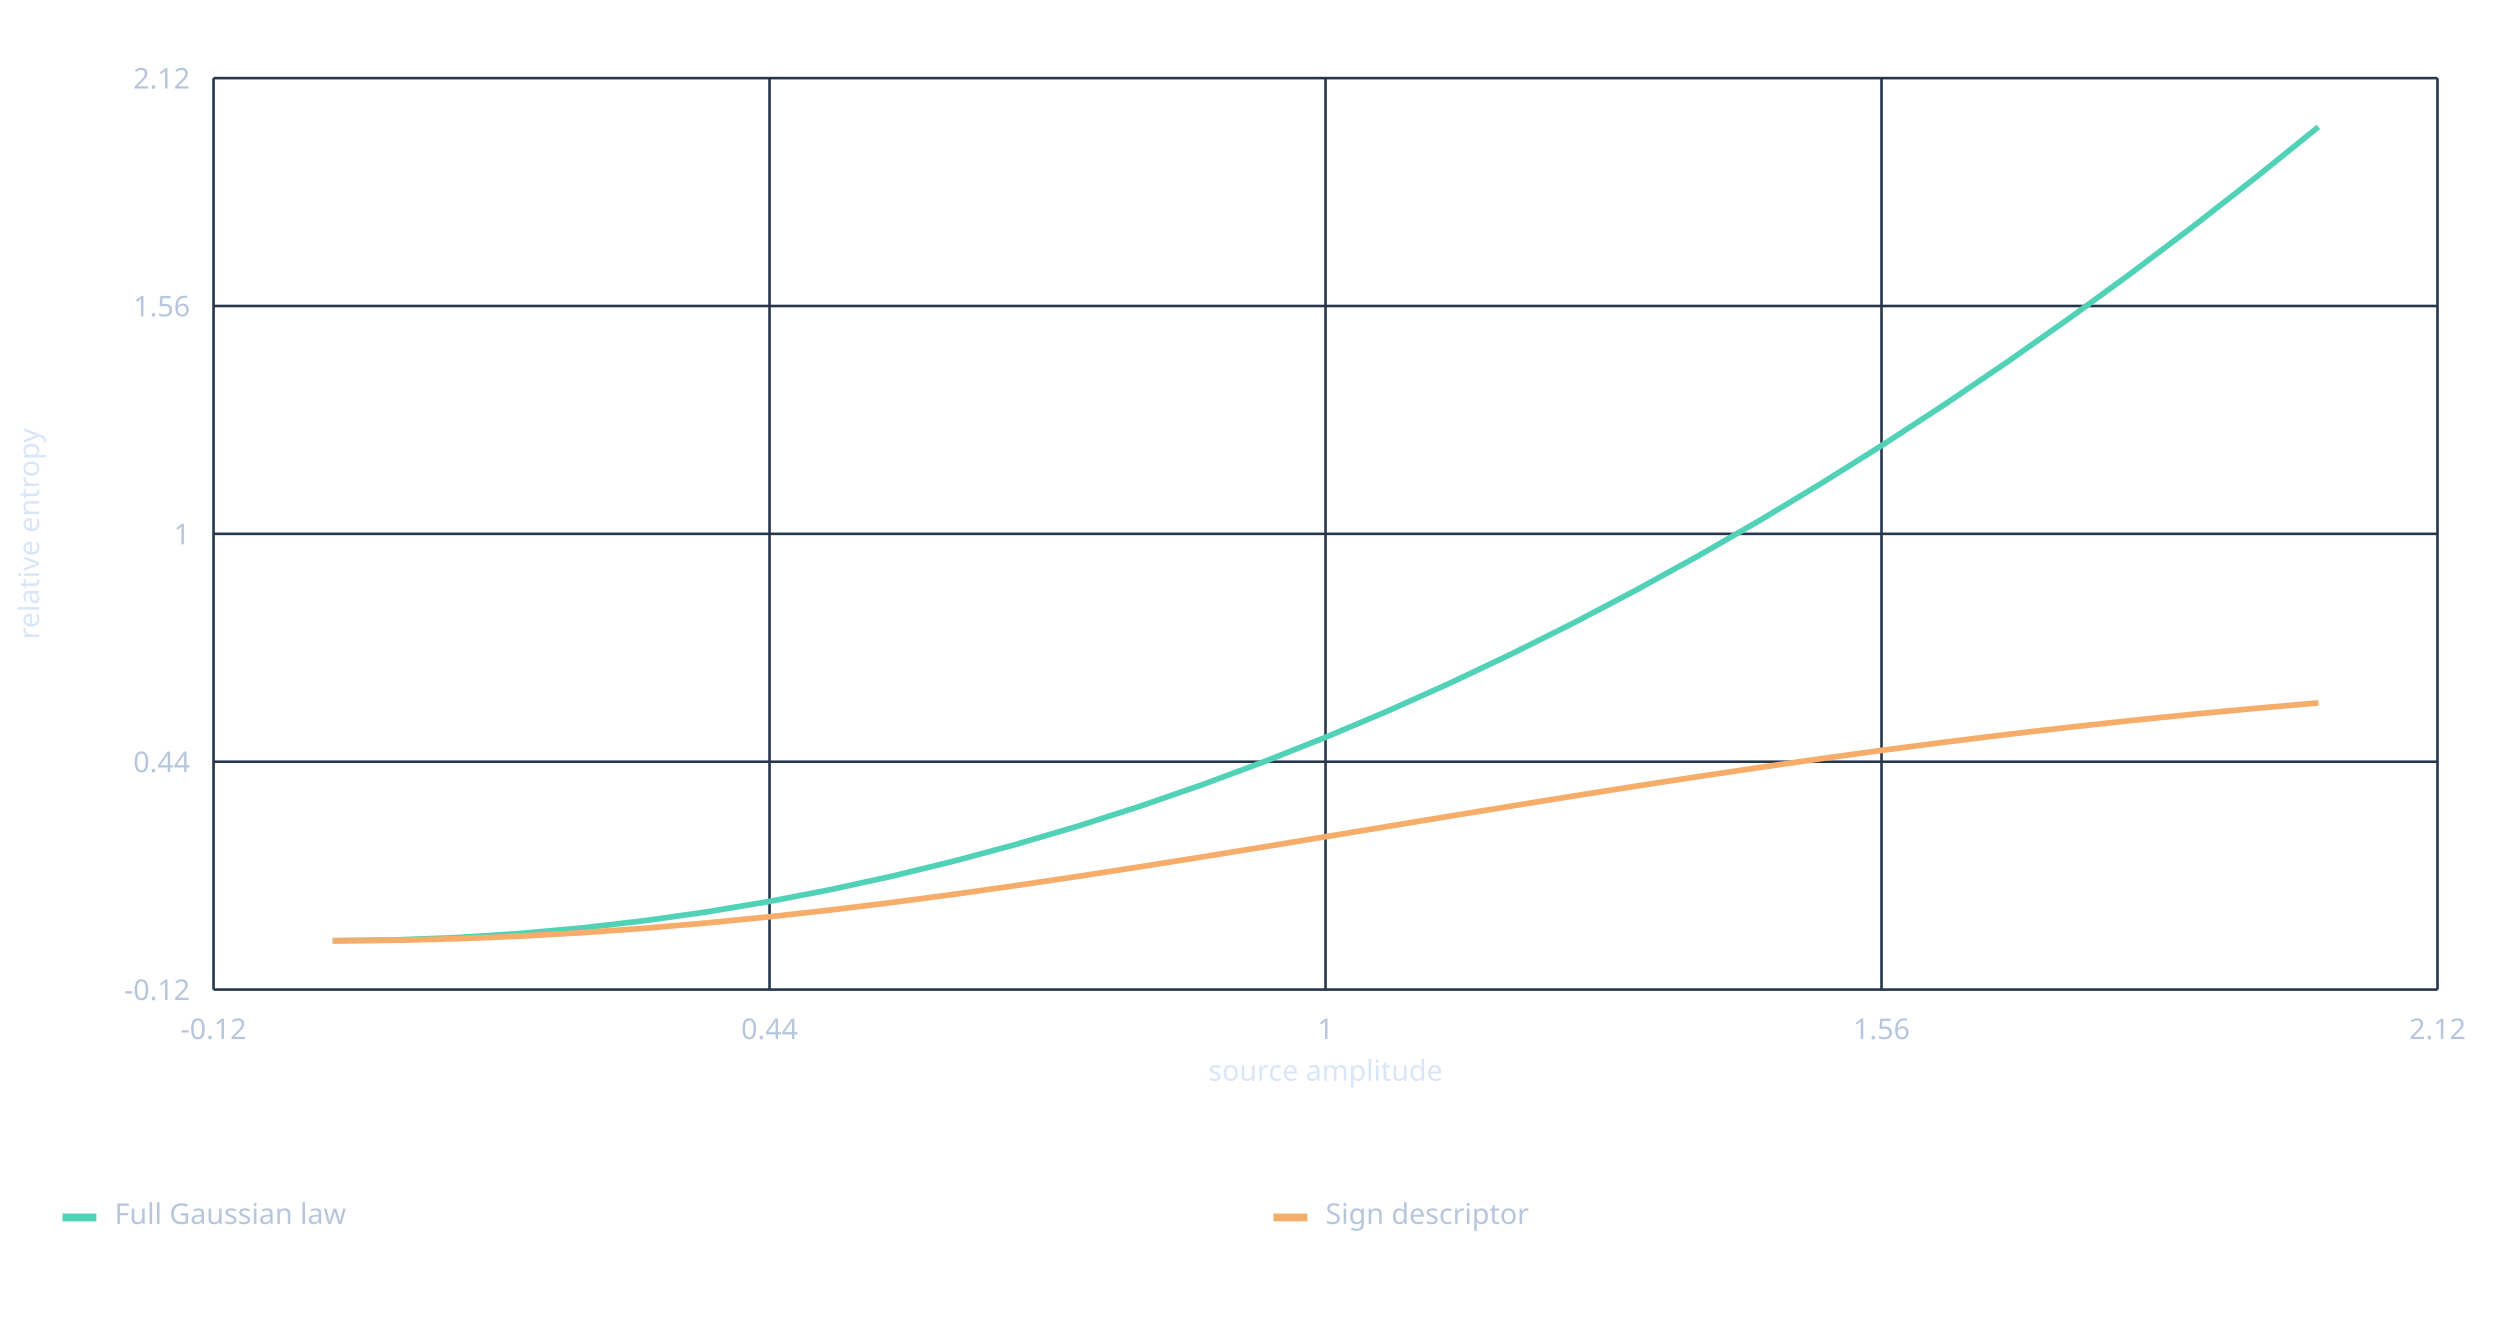
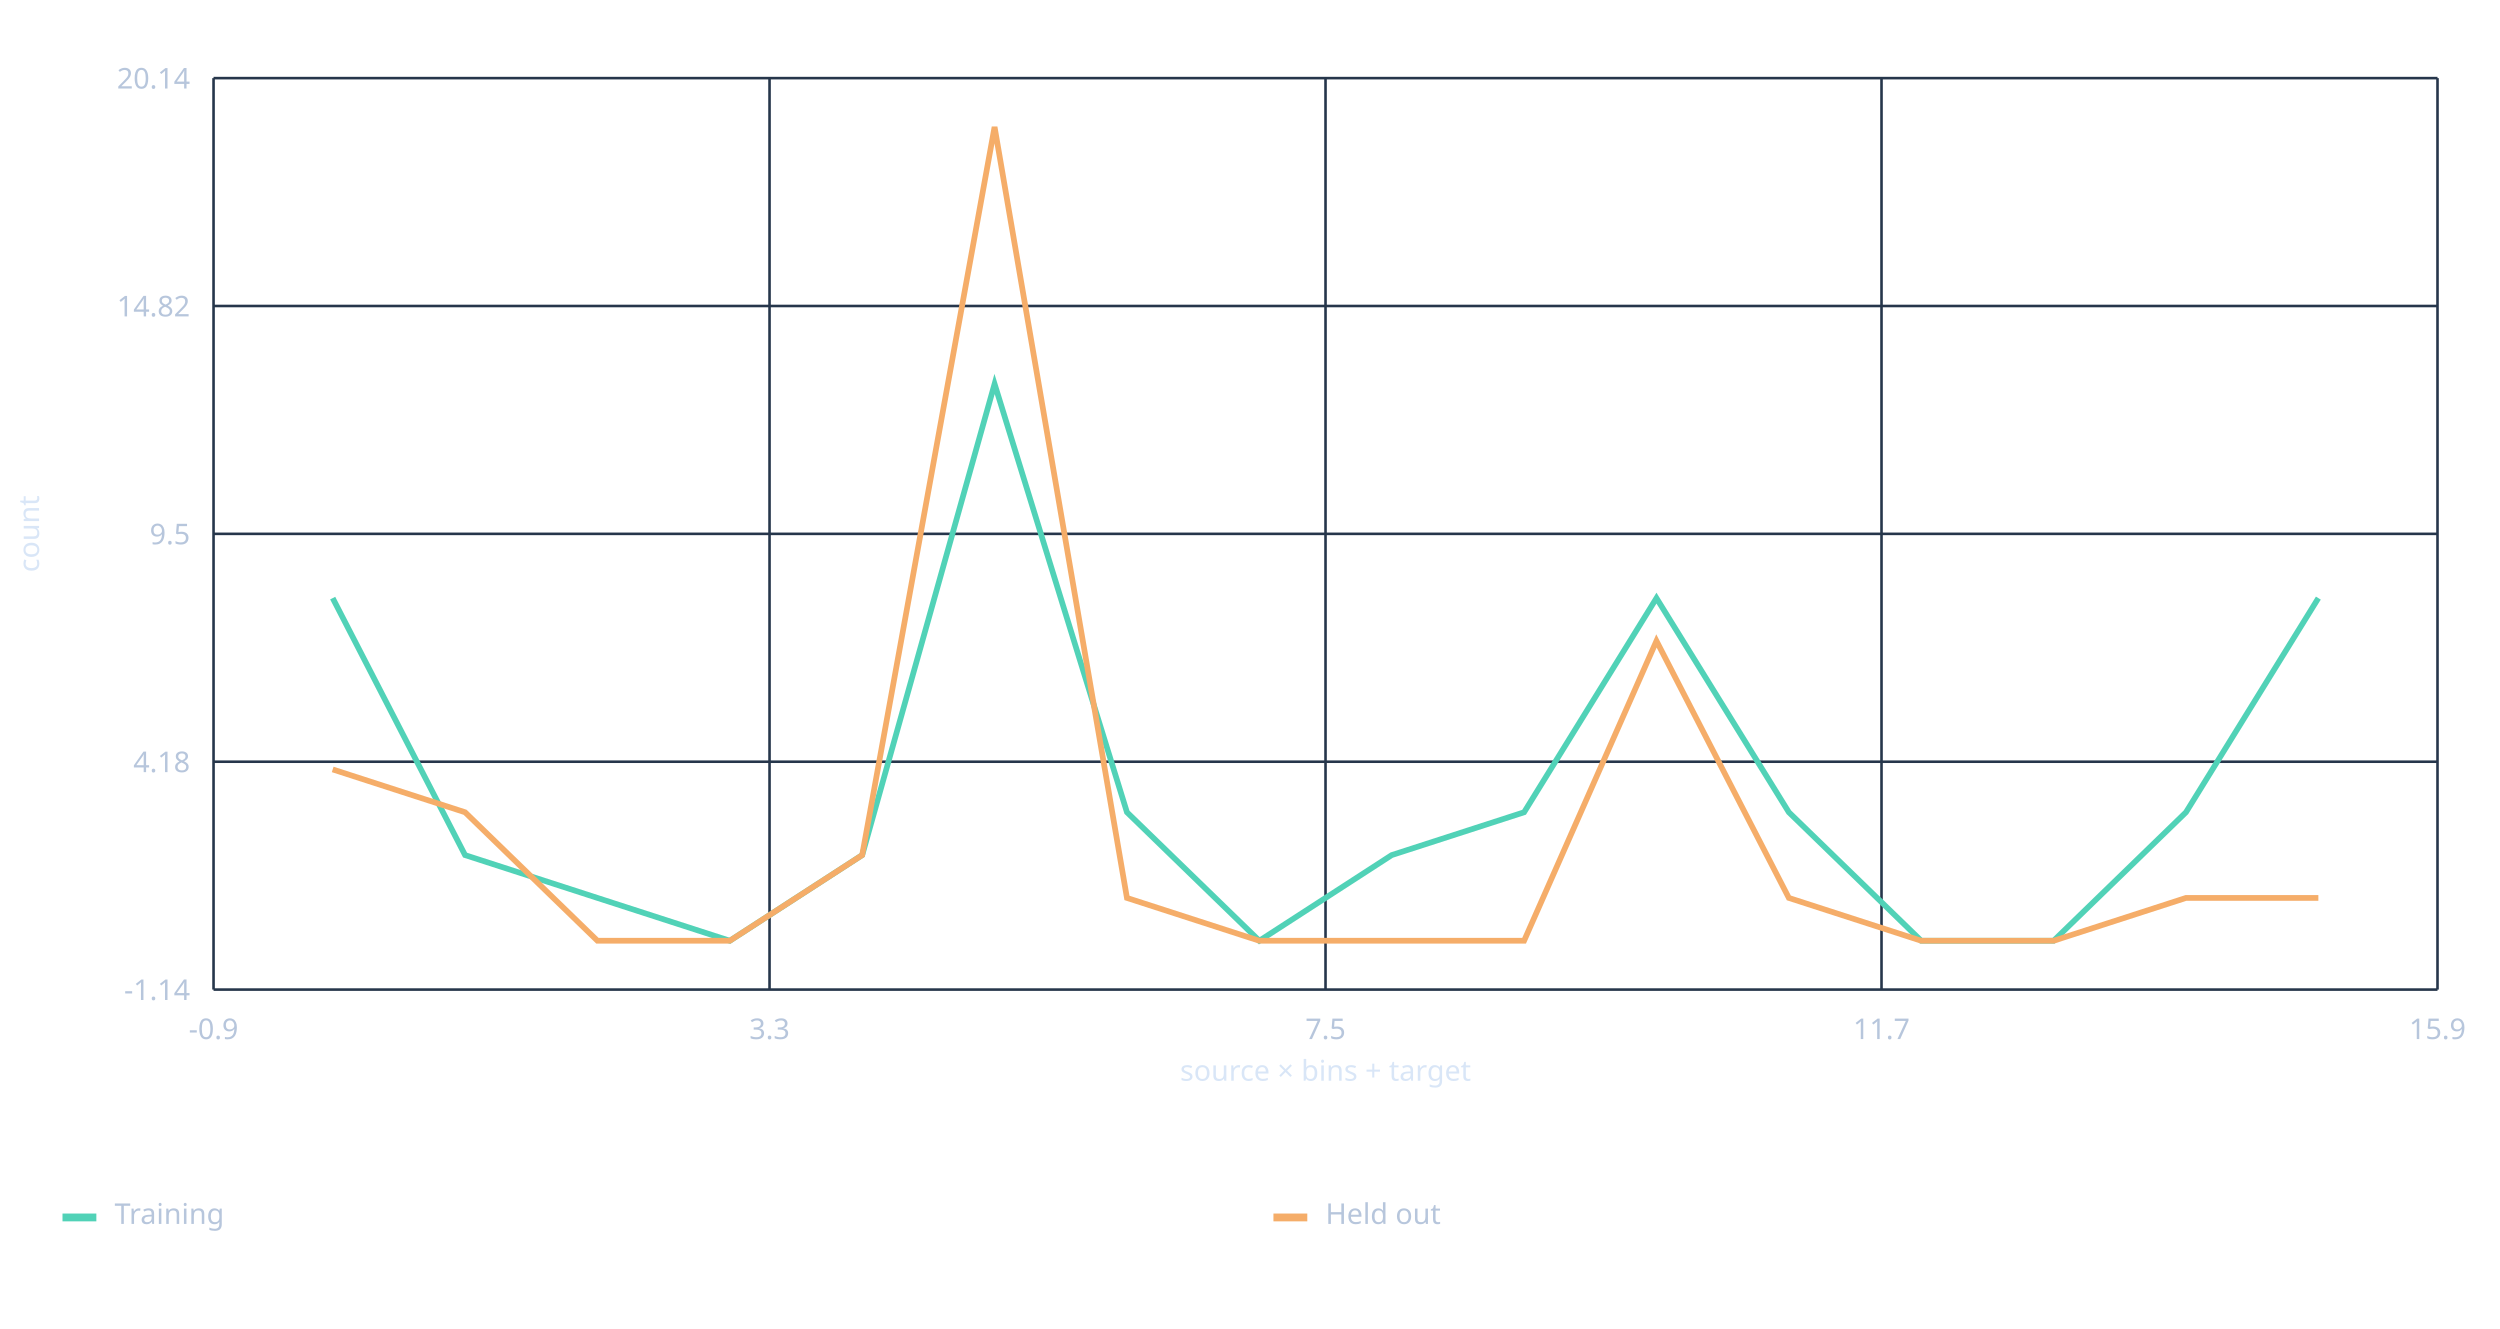
- <svg xmlns="http://www.w3.org/2000/svg" viewBox="0 0 960 510" role="img" aria-label="Data processing under the sign map" style="width:100%;height:auto;background:#101b2c">
+ <svg xmlns="http://www.w3.org/2000/svg" viewBox="0 0 960 510" role="img" aria-label="Recorded descriptor transition counts" style="width:100%;height:auto;background:#101b2c">
  <g font-family="system-ui,sans-serif" font-size="11" fill="#b7c6dc">
    <path d="M82 30V380 M82 380H936" stroke="#26364b" fill="none" />
-     <text x="82" y="399" text-anchor="middle">-0.12</text>
-     <text x="73" y="384" text-anchor="end">-0.12</text>
+     <text x="82" y="399" text-anchor="middle">-0.9</text>
+     <text x="73" y="384" text-anchor="end">-1.14</text>
    <path d="M295.5 30V380 M82 292.5H936" stroke="#26364b" fill="none" />
-     <text x="295.5" y="399" text-anchor="middle">0.44</text>
-     <text x="73" y="296.5" text-anchor="end">0.44</text>
+     <text x="295.5" y="399" text-anchor="middle">3.3</text>
+     <text x="73" y="296.5" text-anchor="end">4.18</text>
    <path d="M509 30V380 M82 205H936" stroke="#26364b" fill="none" />
-     <text x="509" y="399" text-anchor="middle">1</text>
-     <text x="73" y="209" text-anchor="end">1</text>
+     <text x="509" y="399" text-anchor="middle">7.5</text>
+     <text x="73" y="209" text-anchor="end">9.5</text>
    <path d="M722.5 30V380 M82 117.5H936" stroke="#26364b" fill="none" />
-     <text x="722.5" y="399" text-anchor="middle">1.56</text>
-     <text x="73" y="121.5" text-anchor="end">1.56</text>
+     <text x="722.5" y="399" text-anchor="middle">11.7</text>
+     <text x="73" y="121.5" text-anchor="end">14.82</text>
    <path d="M936 30V380 M82 30H936" stroke="#26364b" fill="none" />
-     <text x="936" y="399" text-anchor="middle">2.12</text>
-     <text x="73" y="34" text-anchor="end">2.12</text>
+     <text x="936" y="399" text-anchor="middle">15.9</text>
+     <text x="73" y="34" text-anchor="end">20.14</text>
    <svg x="82" y="30" width="854" height="350" viewBox="82 30 854 350" overflow="hidden">
-       <path d="M127.750 361.250L151.578 360.945L175.406 360.029L199.234 358.503L223.063 356.367L246.891 353.621L270.719 350.264L294.547 346.296L318.375 341.719L342.203 336.531L366.031 330.732L389.859 324.324L413.687 317.305L437.516 309.675L461.344 301.436L485.172 292.585L509.000 283.125L532.828 273.054L556.656 262.373L580.484 251.082L604.313 239.180L628.141 226.667L651.969 213.545L675.797 199.812L699.625 185.469L723.453 170.515L747.281 154.951L771.109 138.777L794.937 121.992L818.766 104.597L842.594 86.592L866.422 67.976L890.250 48.750" stroke="#51d2b7" stroke-width="2.2" fill="none" />
-       <path d="M127.750 361.250L151.578 361.056L175.406 360.476L199.234 359.515L223.063 358.185L246.891 356.499L270.719 354.475L294.547 352.133L318.375 349.497L342.203 346.593L366.031 343.450L389.859 340.097L413.687 336.566L437.516 332.888L461.344 329.096L485.172 325.221L509.000 321.295L532.828 317.347L556.656 313.406L580.484 309.500L604.313 305.652L628.141 301.887L651.969 298.224L675.797 294.681L699.625 291.274L723.453 288.015L747.281 284.914L771.109 281.980L794.937 279.216L818.766 276.628L842.594 274.214L866.422 271.975L890.250 269.908" stroke="#f5ad69" stroke-width="2.2" fill="none" />
+       <path d="M127.750 229.671L178.583 328.355L229.417 344.803L280.250 361.250L331.083 328.355L381.917 147.434L432.750 311.908L483.583 361.250L534.417 328.355L585.250 311.908L636.083 229.671L686.917 311.908L737.750 361.250L788.583 361.250L839.417 311.908L890.250 229.671" stroke="#51d2b7" stroke-width="2.2" fill="none" />
+       <path d="M127.750 295.461L178.583 311.908L229.417 361.250L280.250 361.250L331.083 328.355L381.917 48.750L432.750 344.803L483.583 361.250L534.417 361.250L585.250 361.250L636.083 246.118L686.917 344.803L737.750 361.250L788.583 361.250L839.417 344.803L890.250 344.803" stroke="#f5ad69" stroke-width="2.2" fill="none" />
    </svg>
-     <text x="509" y="415" text-anchor="middle" fill="#d9e6f7">source amplitude</text>
-     <text transform="translate(15 205) rotate(-90)" text-anchor="middle" fill="#d9e6f7">relative entropy</text>
+     <text x="509" y="415" text-anchor="middle" fill="#d9e6f7">source × bins + target</text>
+     <text transform="translate(15 205) rotate(-90)" text-anchor="middle" fill="#d9e6f7">count</text>
  </g>
  <g transform="translate(24 470)">
    <rect width="13" height="3" y="-4" fill="#51d2b7" />
    <text fill="#b7c6dc" font-family="system-ui,sans-serif" font-size="11">
-       <tspan x="20" dy="0">Full Gaussian law</tspan>
+       <tspan x="20" dy="0">Training</tspan>
    </text>
  </g>
  <g transform="translate(489 470)">
    <rect width="13" height="3" y="-4" fill="#f5ad69" />
    <text fill="#b7c6dc" font-family="system-ui,sans-serif" font-size="11">
-       <tspan x="20" dy="0">Sign descriptor</tspan>
+       <tspan x="20" dy="0">Held out</tspan>
    </text>
  </g>
</svg>
